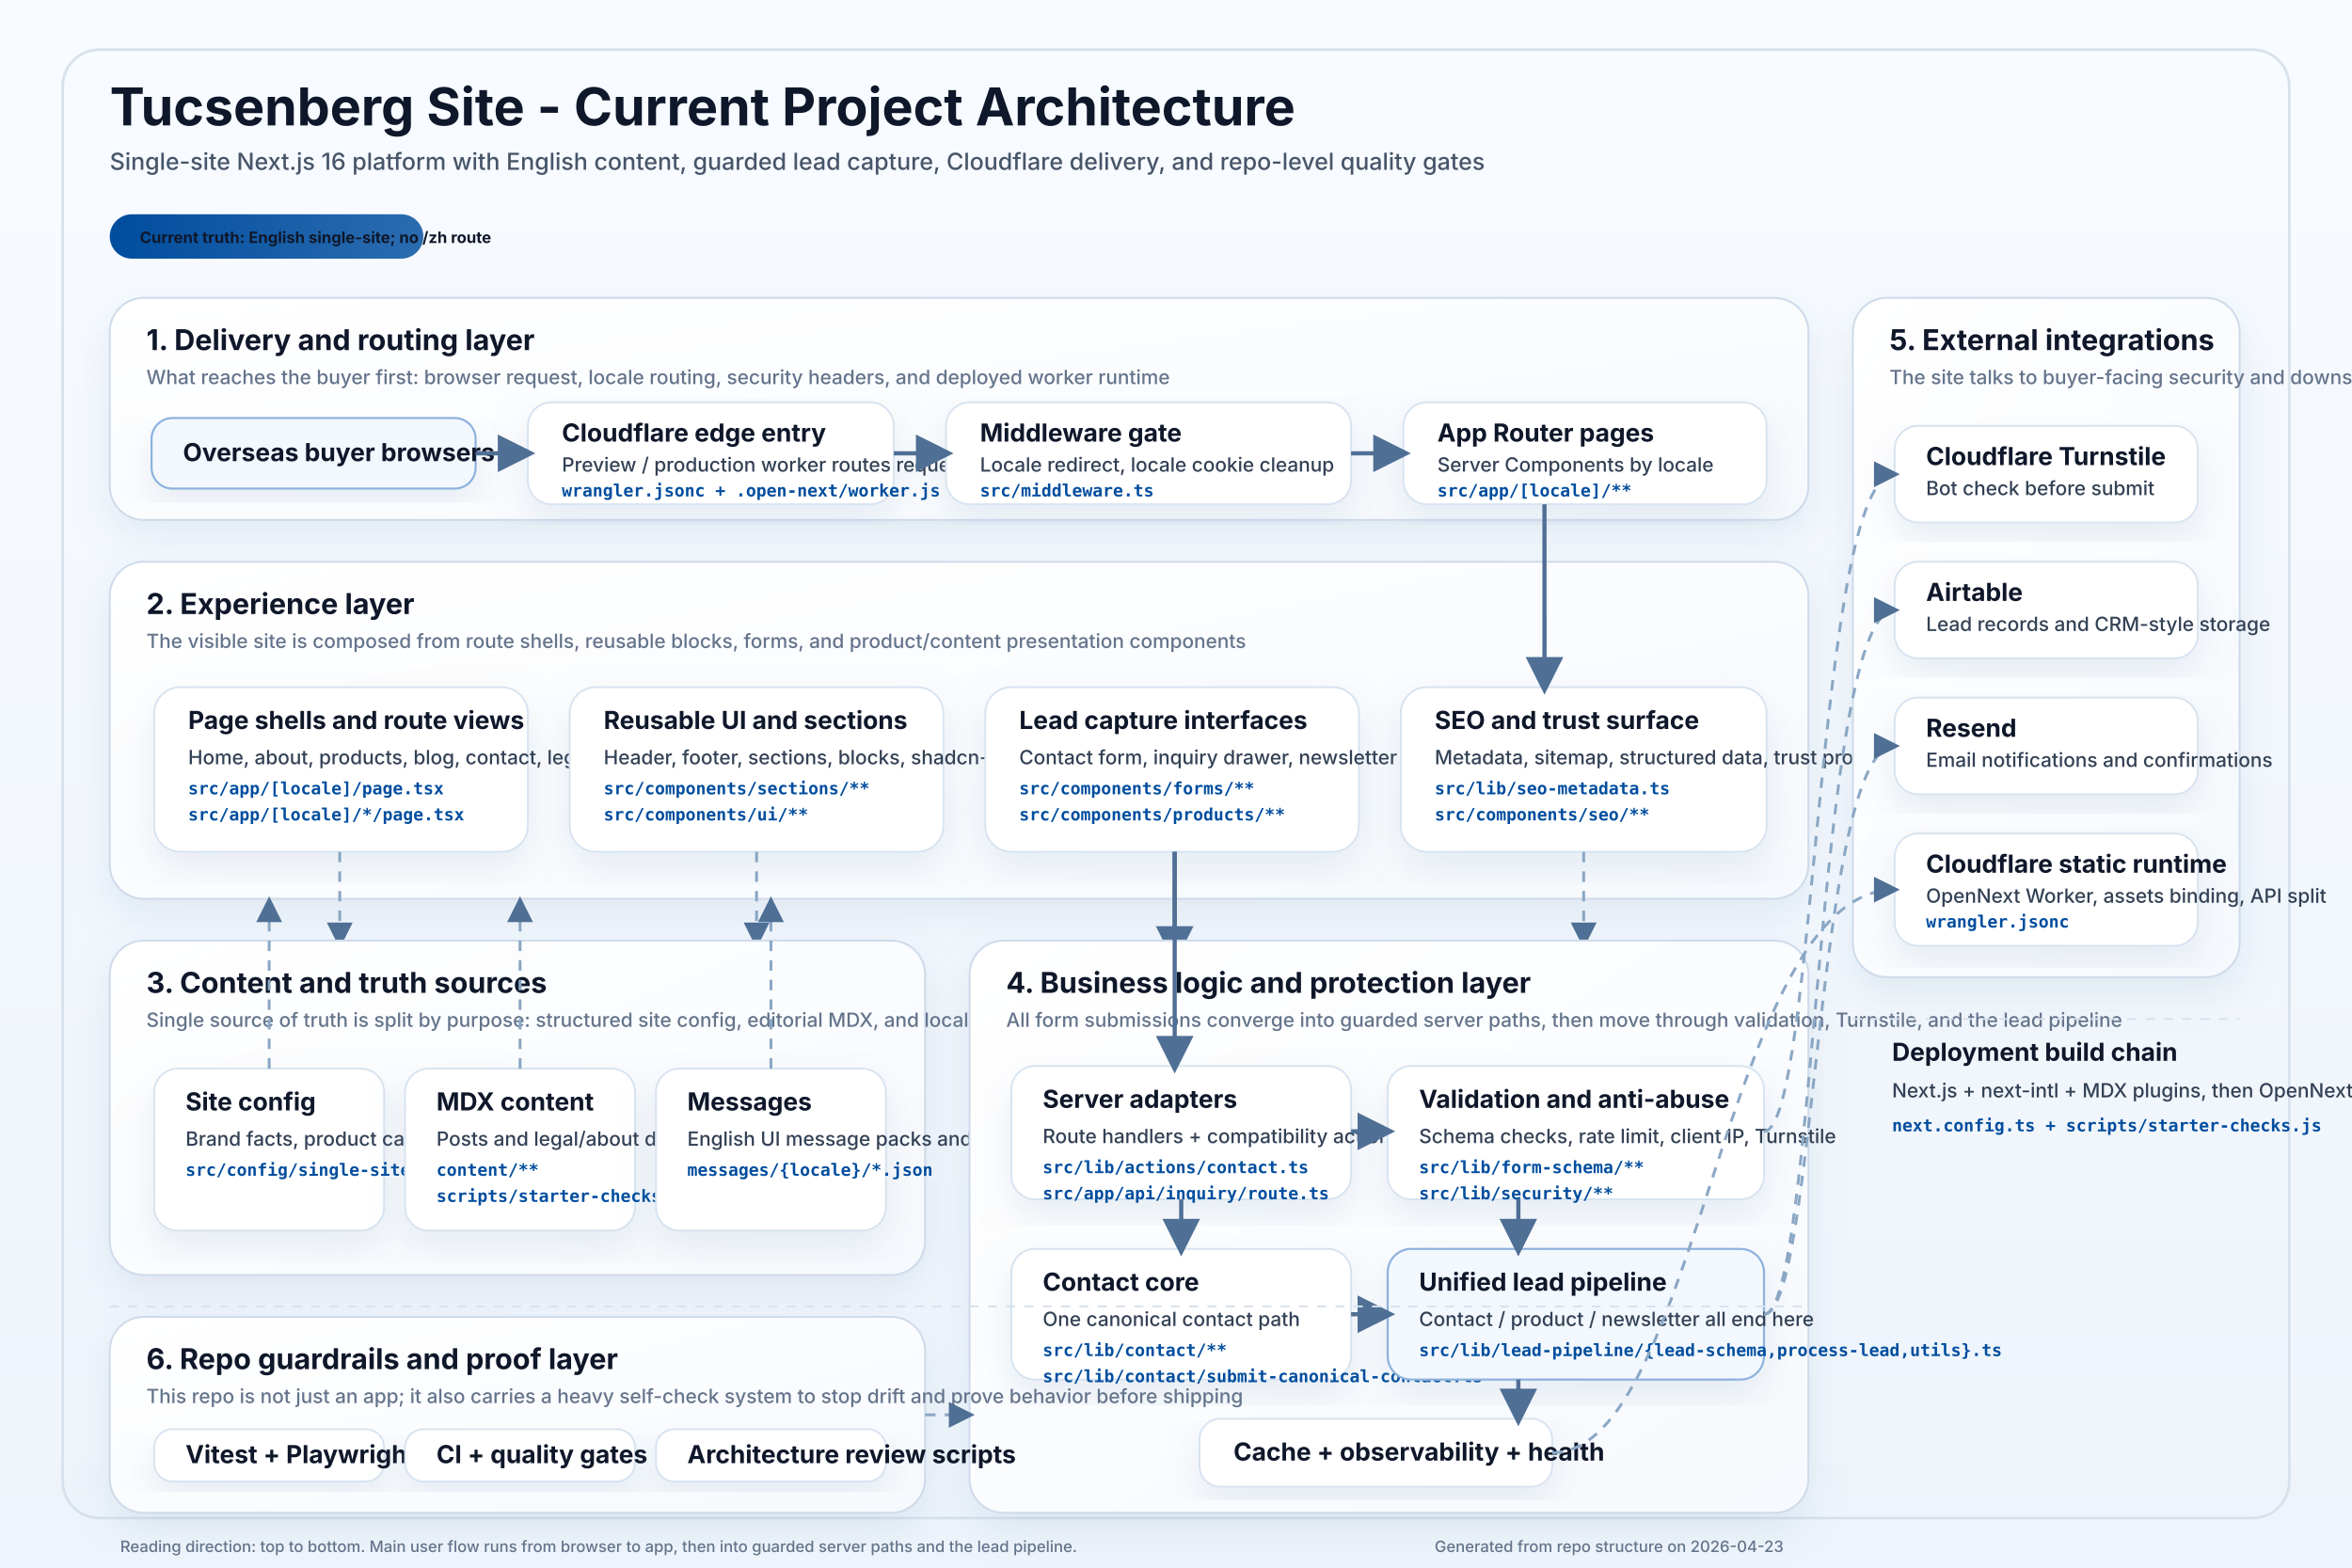
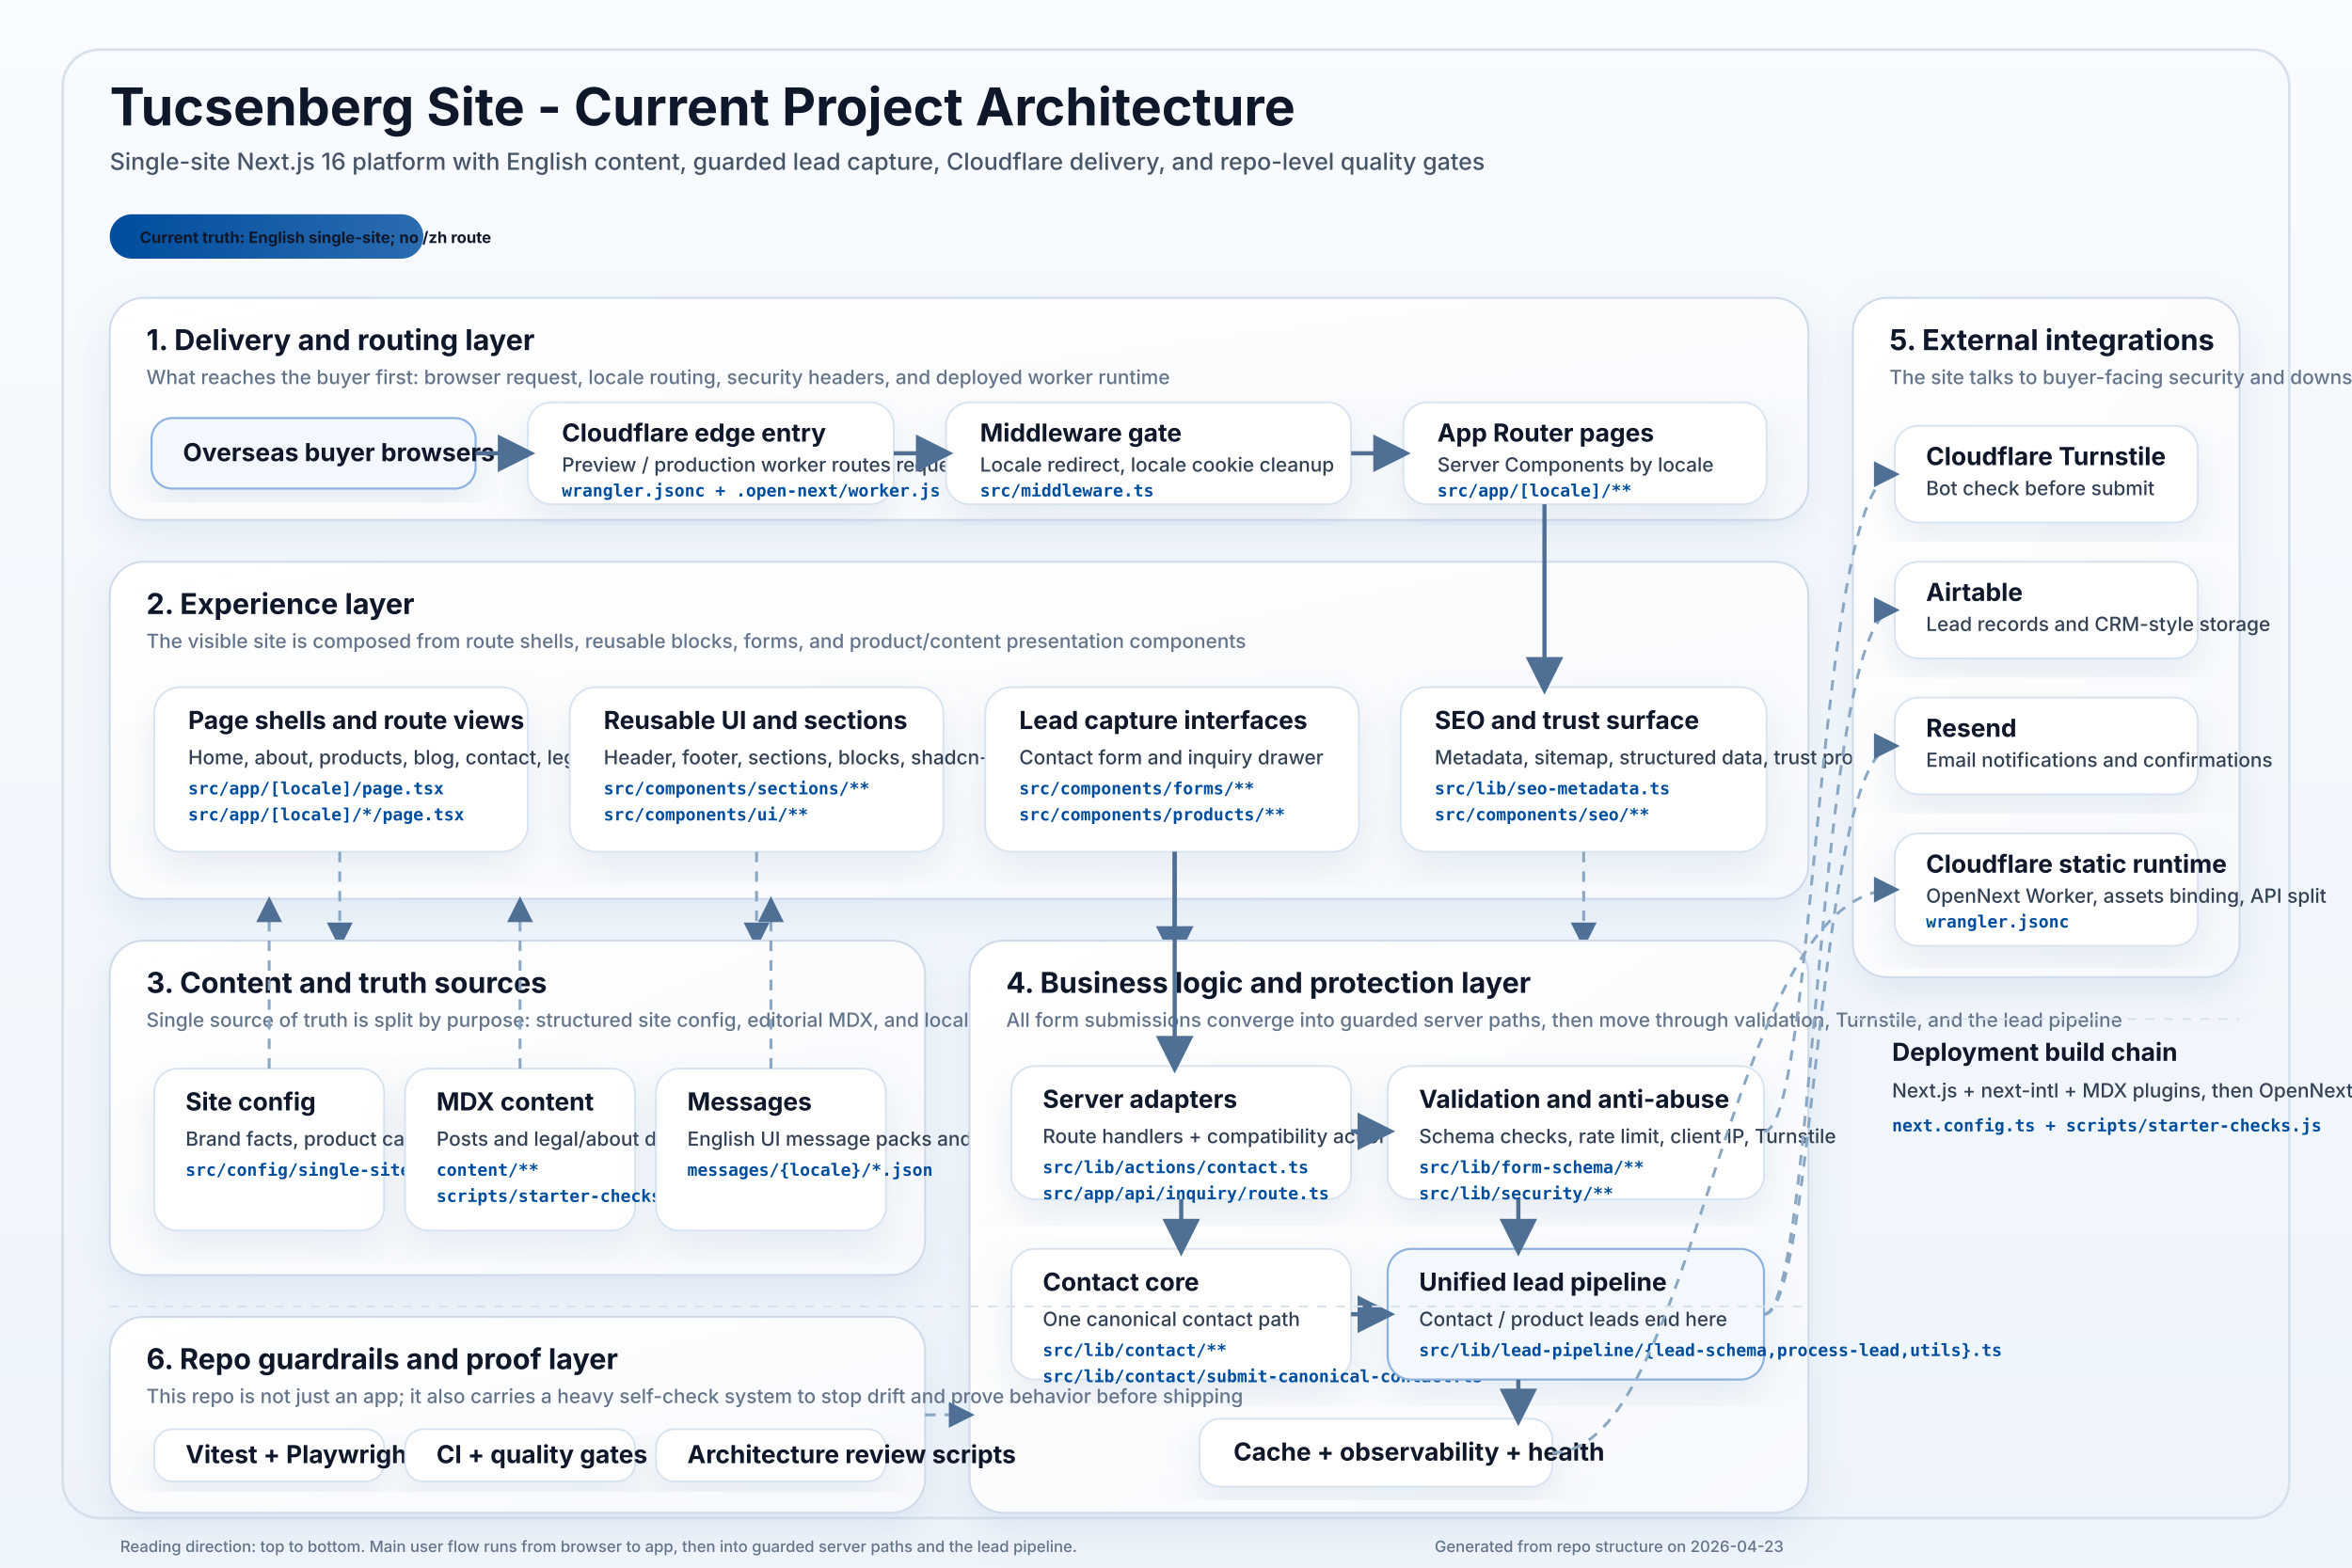
<svg xmlns="http://www.w3.org/2000/svg" width="1800" height="1200" viewBox="0 0 1800 1200" role="img" aria-labelledby="title desc">
  <defs>
    <linearGradient id="bg" x1="0" y1="0" x2="0" y2="1">
      <stop offset="0%" stop-color="#f8fbff" />
      <stop offset="100%" stop-color="#eef4fb" />
    </linearGradient>
    <linearGradient id="panel" x1="0" y1="0" x2="1" y2="1">
      <stop offset="0%" stop-color="#ffffff" />
      <stop offset="100%" stop-color="#f6f9fd" />
    </linearGradient>
    <linearGradient id="accent" x1="0" y1="0" x2="1" y2="0">
      <stop offset="0%" stop-color="#004d9e" />
      <stop offset="100%" stop-color="#2b6cb0" />
    </linearGradient>
    <filter id="shadow" x="-20%" y="-20%" width="140%" height="140%">
      <feDropShadow dx="0" dy="12" stdDeviation="14" flood-color="#8aa7c4" flood-opacity="0.18" />
    </filter>
    <marker id="arrow" viewBox="0 0 10 10" refX="8" refY="5" markerWidth="9" markerHeight="9" orient="auto-start-reverse">
      <path d="M 0 0 L 10 5 L 0 10 z" fill="#4f6f95" />
    </marker>
    <style>
      .title { font: 700 40px Inter, Arial, sans-serif; fill: #0f172a; }
      .subtitle { font: 500 18px Inter, Arial, sans-serif; fill: #475569; }
      .section-title { font: 700 22px Inter, Arial, sans-serif; fill: #0f172a; }
      .section-note { font: 500 15px Inter, Arial, sans-serif; fill: #64748b; }
      .box-title { font: 700 19px Inter, Arial, sans-serif; fill: #0f172a; }
      .box-copy { font: 500 15px Inter, Arial, sans-serif; fill: #334155; }
      .code { font: 600 13px "SFMono-Regular", Menlo, Consolas, monospace; fill: #004d9e; }
      .tiny { font: 500 12px Inter, Arial, sans-serif; fill: #64748b; }
      .chip { font: 700 12px Inter, Arial, sans-serif; fill: #0f172a; }
      .panel { fill: url(#panel); stroke: #cfdbea; stroke-width: 1.5; filter: url(#shadow); }
      .box { fill: #ffffff; stroke: #d7e3f0; stroke-width: 1.4; filter: url(#shadow); }
      .accent-box { fill: #f3f8ff; stroke: #8db2dd; stroke-width: 1.6; filter: url(#shadow); }
      .lane { fill: #ffffff; stroke: #d8e3ef; stroke-width: 1.6; }
      .flow { stroke: #4f6f95; stroke-width: 3.2; fill: none; marker-end: url(#arrow); }
      .flow-soft { stroke: #8aa7c4; stroke-width: 2.2; stroke-dasharray: 8 7; fill: none; marker-end: url(#arrow); }
      .divider { stroke: #d7e1ec; stroke-width: 1.4; stroke-dasharray: 7 7; }
    </style>
  </defs>
  <rect x="0" y="0" width="1800" height="1200" fill="url(#bg)" />
  <rect x="48" y="38" width="1704" height="1124" rx="28" fill="none" stroke="#d7e1ec" stroke-width="2" />
  <text x="84" y="96" class="title">Tucsenberg Site - Current Project Architecture</text>
  <text x="84" y="130" class="subtitle">Single-site Next.js 16 platform with English content, guarded lead capture, Cloudflare delivery, and repo-level quality gates</text>
  <rect x="84" y="164" width="240" height="34" rx="17" fill="url(#accent)" />
  <text x="107" y="186" class="chip" fill="#ffffff">Current truth: English single-site; no /zh route</text>
  <g>
    <rect x="84" y="228" width="1300" height="170" rx="26" class="panel" />
    <text x="112" y="268" class="section-title">1. Delivery and routing layer</text>
    <text x="112" y="294" class="section-note">What reaches the buyer first: browser request, locale routing, security headers, and deployed worker runtime</text>
    <rect x="116" y="320" width="248" height="54" rx="16" class="accent-box" />
    <text x="140" y="353" class="box-title">Overseas buyer browsers</text>
    <rect x="404" y="308" width="280" height="78" rx="18" class="box" />
    <text x="430" y="338" class="box-title">Cloudflare edge entry</text>
    <text x="430" y="361" class="box-copy">Preview / production worker routes requests</text>
    <text x="430" y="380" class="code">wrangler.jsonc + .open-next/worker.js</text>
    <rect x="724" y="308" width="310" height="78" rx="18" class="box" />
    <text x="750" y="338" class="box-title">Middleware gate</text>
    <text x="750" y="361" class="box-copy">Locale redirect, locale cookie cleanup</text>
    <text x="750" y="380" class="code">src/middleware.ts</text>
    <rect x="1074" y="308" width="278" height="78" rx="18" class="box" />
    <text x="1100" y="338" class="box-title">App Router pages</text>
    <text x="1100" y="361" class="box-copy">Server Components by locale</text>
    <text x="1100" y="380" class="code">src/app/[locale]/**</text>
    <path d="M364 347 L404 347" class="flow" />
    <path d="M684 347 L724 347" class="flow" />
    <path d="M1034 347 L1074 347" class="flow" />
  </g>
  <g>
    <rect x="84" y="430" width="1300" height="258" rx="26" class="panel" />
    <text x="112" y="470" class="section-title">2. Experience layer</text>
    <text x="112" y="496" class="section-note">The visible site is composed from route shells, reusable blocks, forms, and product/content presentation components</text>
    <rect x="118" y="526" width="286" height="126" rx="20" class="box" />
    <text x="144" y="558" class="box-title">Page shells and route views</text>
    <text x="144" y="585" class="box-copy">Home, about, products, blog, contact, legal pages</text>
    <text x="144" y="608" class="code">src/app/[locale]/page.tsx</text>
    <text x="144" y="628" class="code">src/app/[locale]/*/page.tsx</text>
    <rect x="436" y="526" width="286" height="126" rx="20" class="box" />
    <text x="462" y="558" class="box-title">Reusable UI and sections</text>
    <text x="462" y="585" class="box-copy">Header, footer, sections, blocks, shadcn-based UI</text>
    <text x="462" y="608" class="code">src/components/sections/**</text>
    <text x="462" y="628" class="code">src/components/ui/**</text>
    <rect x="754" y="526" width="286" height="126" rx="20" class="box" />
    <text x="780" y="558" class="box-title">Lead capture interfaces</text>
-     <text x="780" y="585" class="box-copy">Contact form, inquiry drawer, newsletter widgets</text>
+     <text x="780" y="585" class="box-copy">Contact form and inquiry drawer</text>
    <text x="780" y="608" class="code">src/components/forms/**</text>
    <text x="780" y="628" class="code">src/components/products/**</text>
    <rect x="1072" y="526" width="280" height="126" rx="20" class="box" />
    <text x="1098" y="558" class="box-title">SEO and trust surface</text>
    <text x="1098" y="585" class="box-copy">Metadata, sitemap, structured data, trust proof</text>
    <text x="1098" y="608" class="code">src/lib/seo-metadata.ts</text>
    <text x="1098" y="628" class="code">src/components/seo/**</text>
    <path d="M1182 386 L1182 526" class="flow" />
    <path d="M899 652 L899 732" class="flow" />
    <path d="M260 652 L260 722" class="flow-soft" />
    <path d="M579 652 L579 722" class="flow-soft" />
    <path d="M1212 652 L1212 722" class="flow-soft" />
  </g>
  <g>
    <rect x="84" y="720" width="624" height="256" rx="26" class="panel" />
    <text x="112" y="760" class="section-title">3. Content and truth sources</text>
    <text x="112" y="786" class="section-note">Single source of truth is split by purpose: structured site config, editorial MDX, and locale messages</text>
    <rect x="118" y="818" width="176" height="124" rx="18" class="box" />
    <text x="142" y="850" class="box-title">Site config</text>
    <text x="142" y="877" class="box-copy">Brand facts, product catalog, SEO truth</text>
    <text x="142" y="900" class="code">src/config/single-site*.ts</text>
    <rect x="310" y="818" width="176" height="124" rx="18" class="box" />
    <text x="334" y="850" class="box-title">MDX content</text>
    <text x="334" y="877" class="box-copy">Posts and legal/about draft content</text>
    <text x="334" y="900" class="code">content/**</text>
    <text x="334" y="920" class="code">scripts/starter-checks.js content-manifest</text>
    <rect x="502" y="818" width="176" height="124" rx="18" class="box" />
    <text x="526" y="850" class="box-title">Messages</text>
    <text x="526" y="877" class="box-copy">English UI message packs and compat JSON</text>
    <text x="526" y="900" class="code">messages/{locale}/*.json</text>
    <path d="M206 818 L206 690" class="flow-soft" />
    <path d="M398 818 L398 690" class="flow-soft" />
    <path d="M590 818 L590 690" class="flow-soft" />
  </g>
  <g>
    <rect x="742" y="720" width="642" height="438" rx="26" class="panel" />
    <text x="770" y="760" class="section-title">4. Business logic and protection layer</text>
    <text x="770" y="786" class="section-note">All form submissions converge into guarded server paths, then move through validation, Turnstile, and the lead pipeline</text>
    <rect x="774" y="816" width="260" height="102" rx="18" class="box" />
    <text x="798" y="848" class="box-title">Server adapters</text>
    <text x="798" y="875" class="box-copy">Route handlers + compatibility action</text>
    <text x="798" y="898" class="code">src/lib/actions/contact.ts</text>
    <text x="798" y="918" class="code">src/app/api/inquiry/route.ts</text>
    <rect x="1062" y="816" width="288" height="102" rx="18" class="box" />
    <text x="1086" y="848" class="box-title">Validation and anti-abuse</text>
    <text x="1086" y="875" class="box-copy">Schema checks, rate limit, client IP, Turnstile</text>
    <text x="1086" y="898" class="code">src/lib/form-schema/**</text>
    <text x="1086" y="918" class="code">src/lib/security/**</text>
    <rect x="774" y="956" width="260" height="100" rx="18" class="box" />
    <text x="798" y="988" class="box-title">Contact core</text>
    <text x="798" y="1015" class="box-copy">One canonical contact path</text>
    <text x="798" y="1038" class="code">src/lib/contact/**</text>
    <text x="798" y="1058" class="code">src/lib/contact/submit-canonical-contact.ts</text>
    <rect x="1062" y="956" width="288" height="100" rx="18" class="accent-box" />
    <text x="1086" y="988" class="box-title">Unified lead pipeline</text>
-     <text x="1086" y="1015" class="box-copy">Contact / product / newsletter all end here</text>
+     <text x="1086" y="1015" class="box-copy">Contact / product leads end here</text>
    <text x="1086" y="1038" class="code">src/lib/lead-pipeline/{lead-schema,process-lead,utils}.ts</text>
    <rect x="918" y="1086" width="270" height="52" rx="16" class="box" />
    <text x="944" y="1118" class="box-title">Cache + observability + health</text>
    <path d="M899 652 L899 816" class="flow" />
    <path d="M1034 866 L1062 866" class="flow" />
    <path d="M1162 918 L1162 956" class="flow" />
    <path d="M904 918 L904 956" class="flow" />
    <path d="M1034 1006 L1062 1006" class="flow" />
    <path d="M1162 1056 L1162 1086" class="flow" />
  </g>
  <g>
    <rect x="1418" y="228" width="296" height="520" rx="26" class="panel" />
    <text x="1446" y="268" class="section-title">5. External integrations</text>
    <text x="1446" y="294" class="section-note">The site talks to buyer-facing security and downstream sales tooling, plus Cloudflare cache primitives</text>
    <rect x="1450" y="326" width="232" height="74" rx="18" class="box" />
    <text x="1474" y="356" class="box-title">Cloudflare Turnstile</text>
    <text x="1474" y="379" class="box-copy">Bot check before submit</text>
    <rect x="1450" y="430" width="232" height="74" rx="18" class="box" />
    <text x="1474" y="460" class="box-title">Airtable</text>
    <text x="1474" y="483" class="box-copy">Lead records and CRM-style storage</text>
    <rect x="1450" y="534" width="232" height="74" rx="18" class="box" />
    <text x="1474" y="564" class="box-title">Resend</text>
    <text x="1474" y="587" class="box-copy">Email notifications and confirmations</text>
    <rect x="1450" y="638" width="232" height="86" rx="18" class="box" />
    <text x="1474" y="668" class="box-title">Cloudflare static runtime</text>
    <text x="1474" y="691" class="box-copy">OpenNext Worker, assets binding, API split</text>
    <text x="1474" y="710" class="code">wrangler.jsonc</text>
    <path d="M1350 866 C1390 866 1390 363 1450 363" class="flow-soft" />
    <path d="M1350 1006 C1390 1006 1390 467 1450 467" class="flow-soft" />
    <path d="M1350 1006 C1390 1006 1390 571 1450 571" class="flow-soft" />
    <path d="M1188 1112 C1300 1112 1320 681 1450 681" class="flow-soft" />
  </g>
  <g>
    <rect x="84" y="1008" width="624" height="150" rx="26" class="panel" />
    <text x="112" y="1048" class="section-title">6. Repo guardrails and proof layer</text>
    <text x="112" y="1074" class="section-note">This repo is not just an app; it also carries a heavy self-check system to stop drift and prove behavior before shipping</text>
    <rect x="118" y="1094" width="176" height="40" rx="14" class="box" />
    <text x="142" y="1120" class="box-title">Vitest + Playwright</text>
    <rect x="310" y="1094" width="176" height="40" rx="14" class="box" />
    <text x="334" y="1120" class="box-title">CI + quality gates</text>
    <rect x="502" y="1094" width="176" height="40" rx="14" class="box" />
    <text x="526" y="1120" class="box-title">Architecture review scripts</text>
    <path d="M708 1083 L742 1083" class="flow-soft" />
  </g>
  <line x1="1418" y1="780" x2="1714" y2="780" class="divider" />
  <text x="1448" y="812" class="box-title">Deployment build chain</text>
  <text x="1448" y="840" class="box-copy">Next.js + next-intl + MDX plugins, then OpenNext to Cloudflare</text>
  <text x="1448" y="866" class="code">next.config.ts + scripts/starter-checks.js</text>
  <line x1="84" y1="1000" x2="1384" y2="1000" class="divider" />
  <text x="92" y="1188" class="tiny">Reading direction: top to bottom. Main user flow runs from browser to app, then into guarded server paths and the lead pipeline.</text>
  <text x="1365" y="1188" class="tiny" text-anchor="end">Generated from repo structure on 2026-04-23</text>
</svg>
